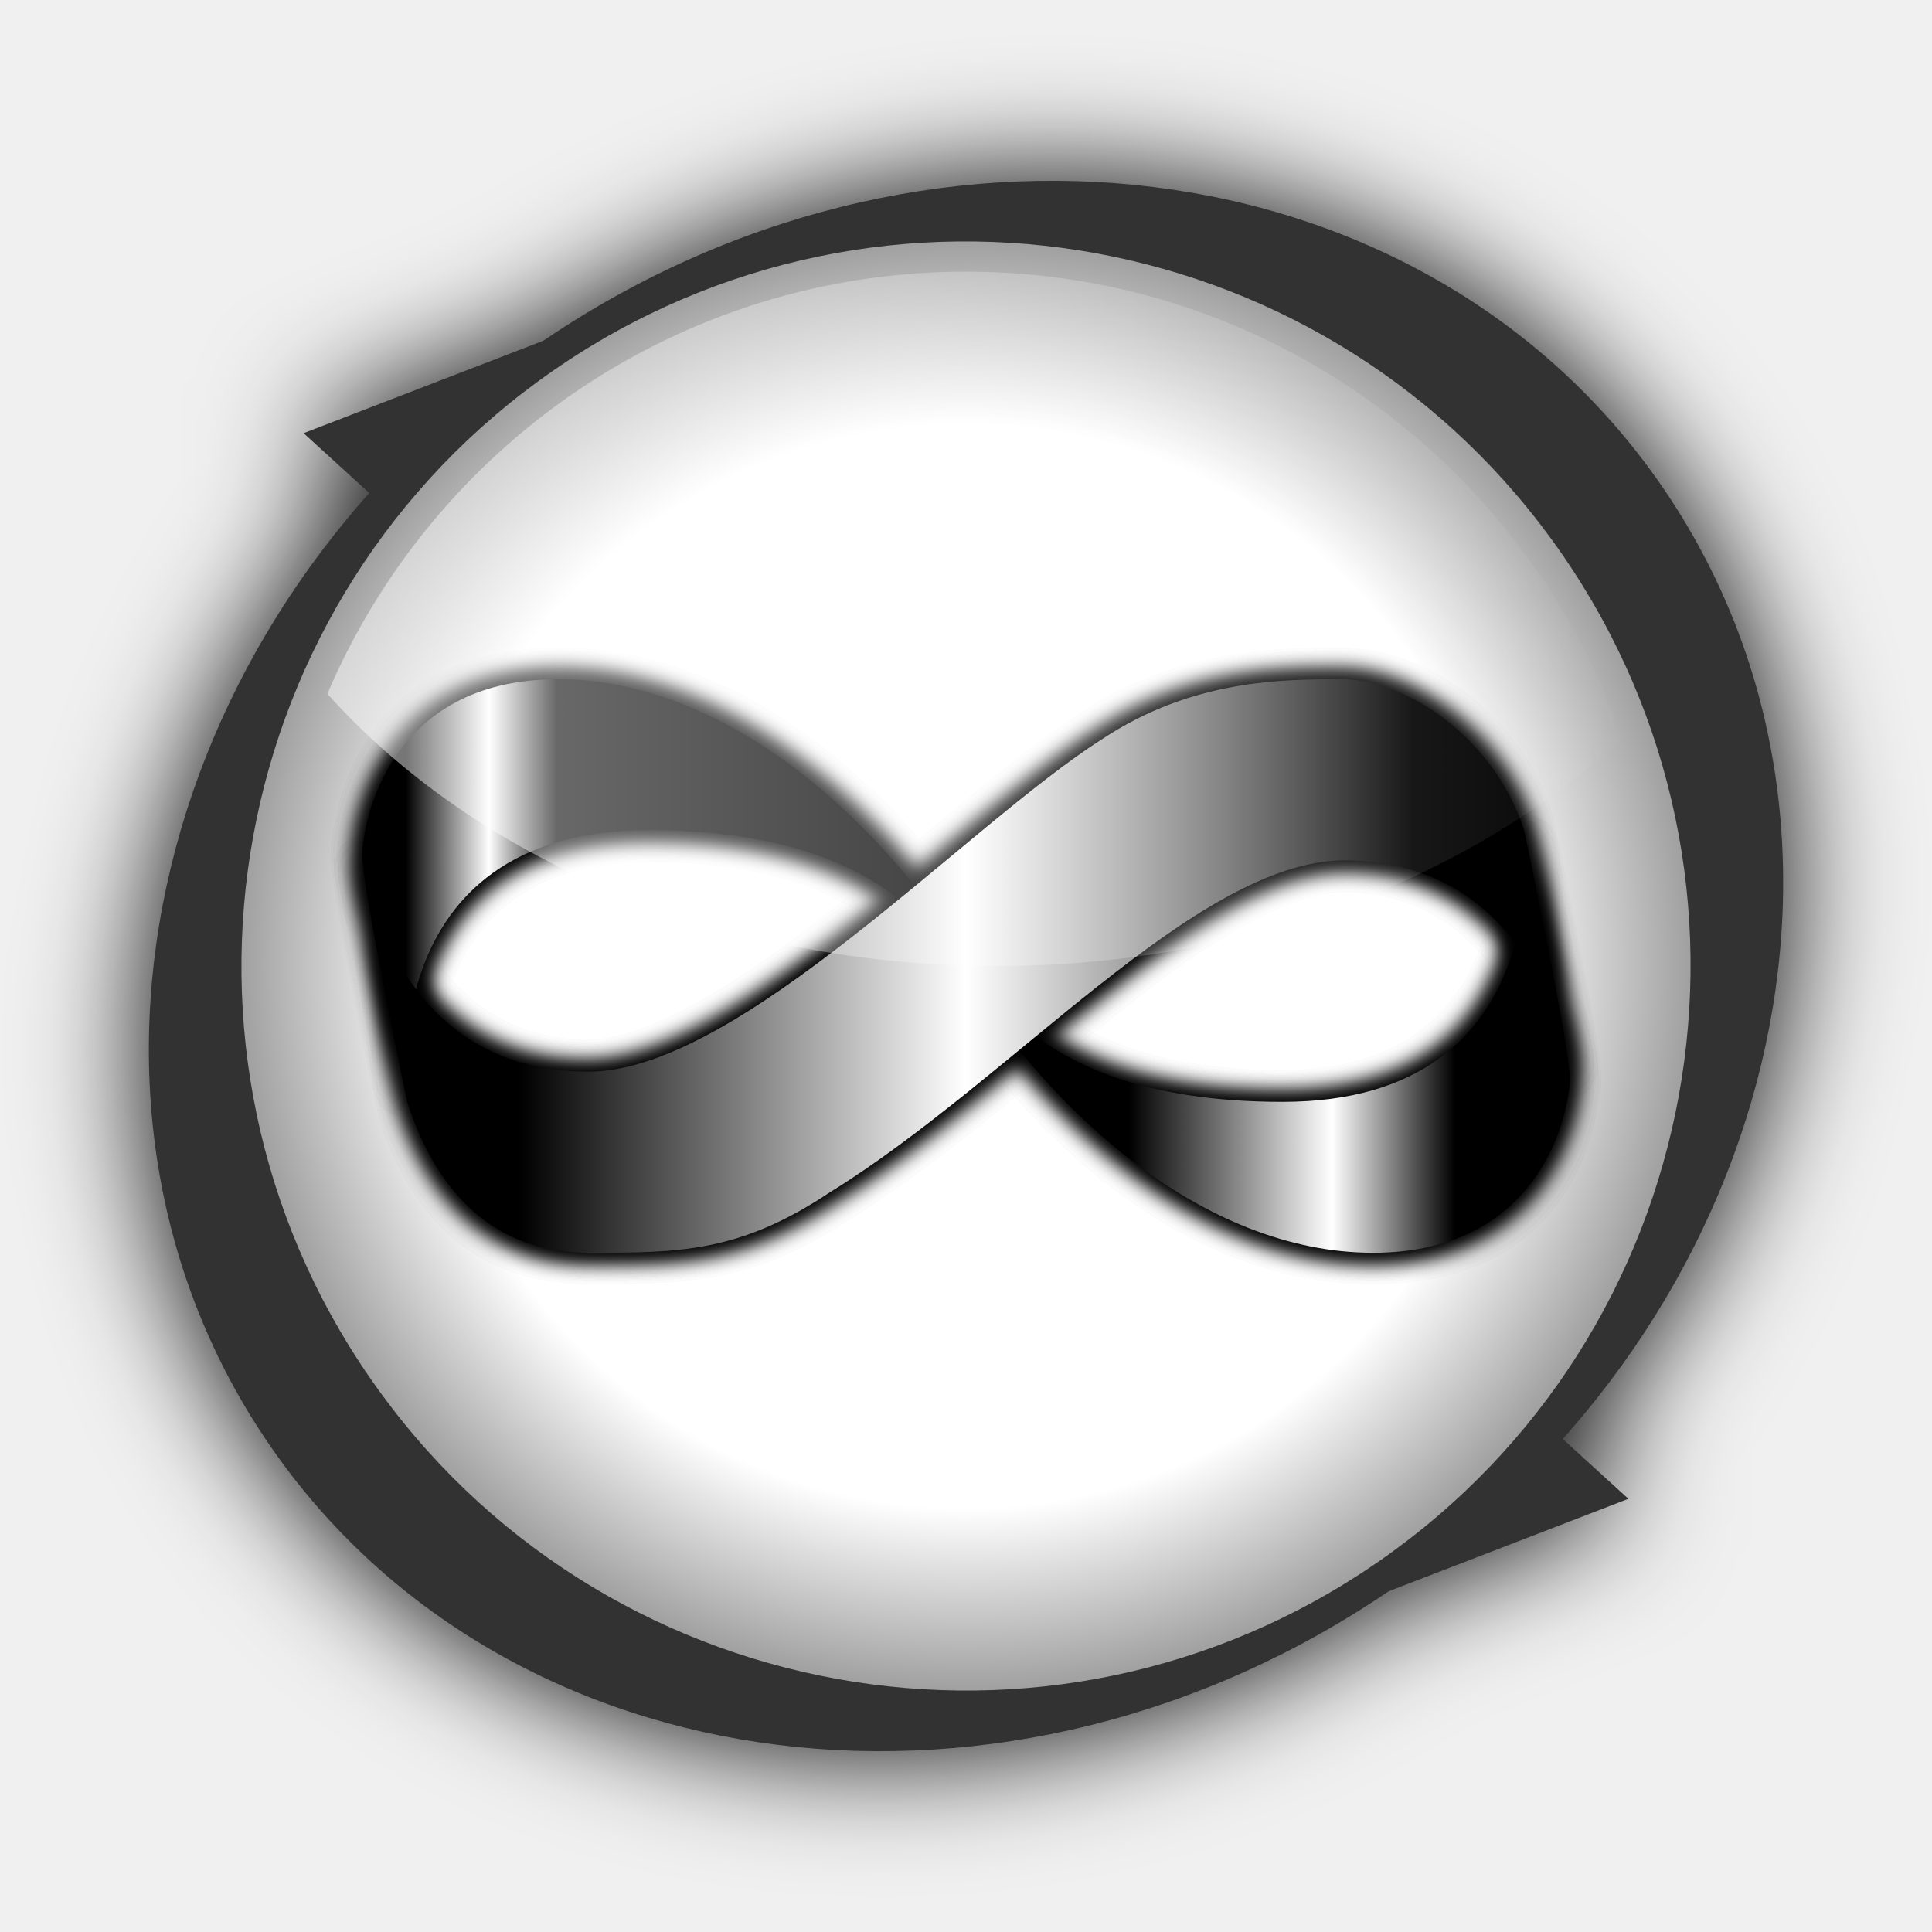
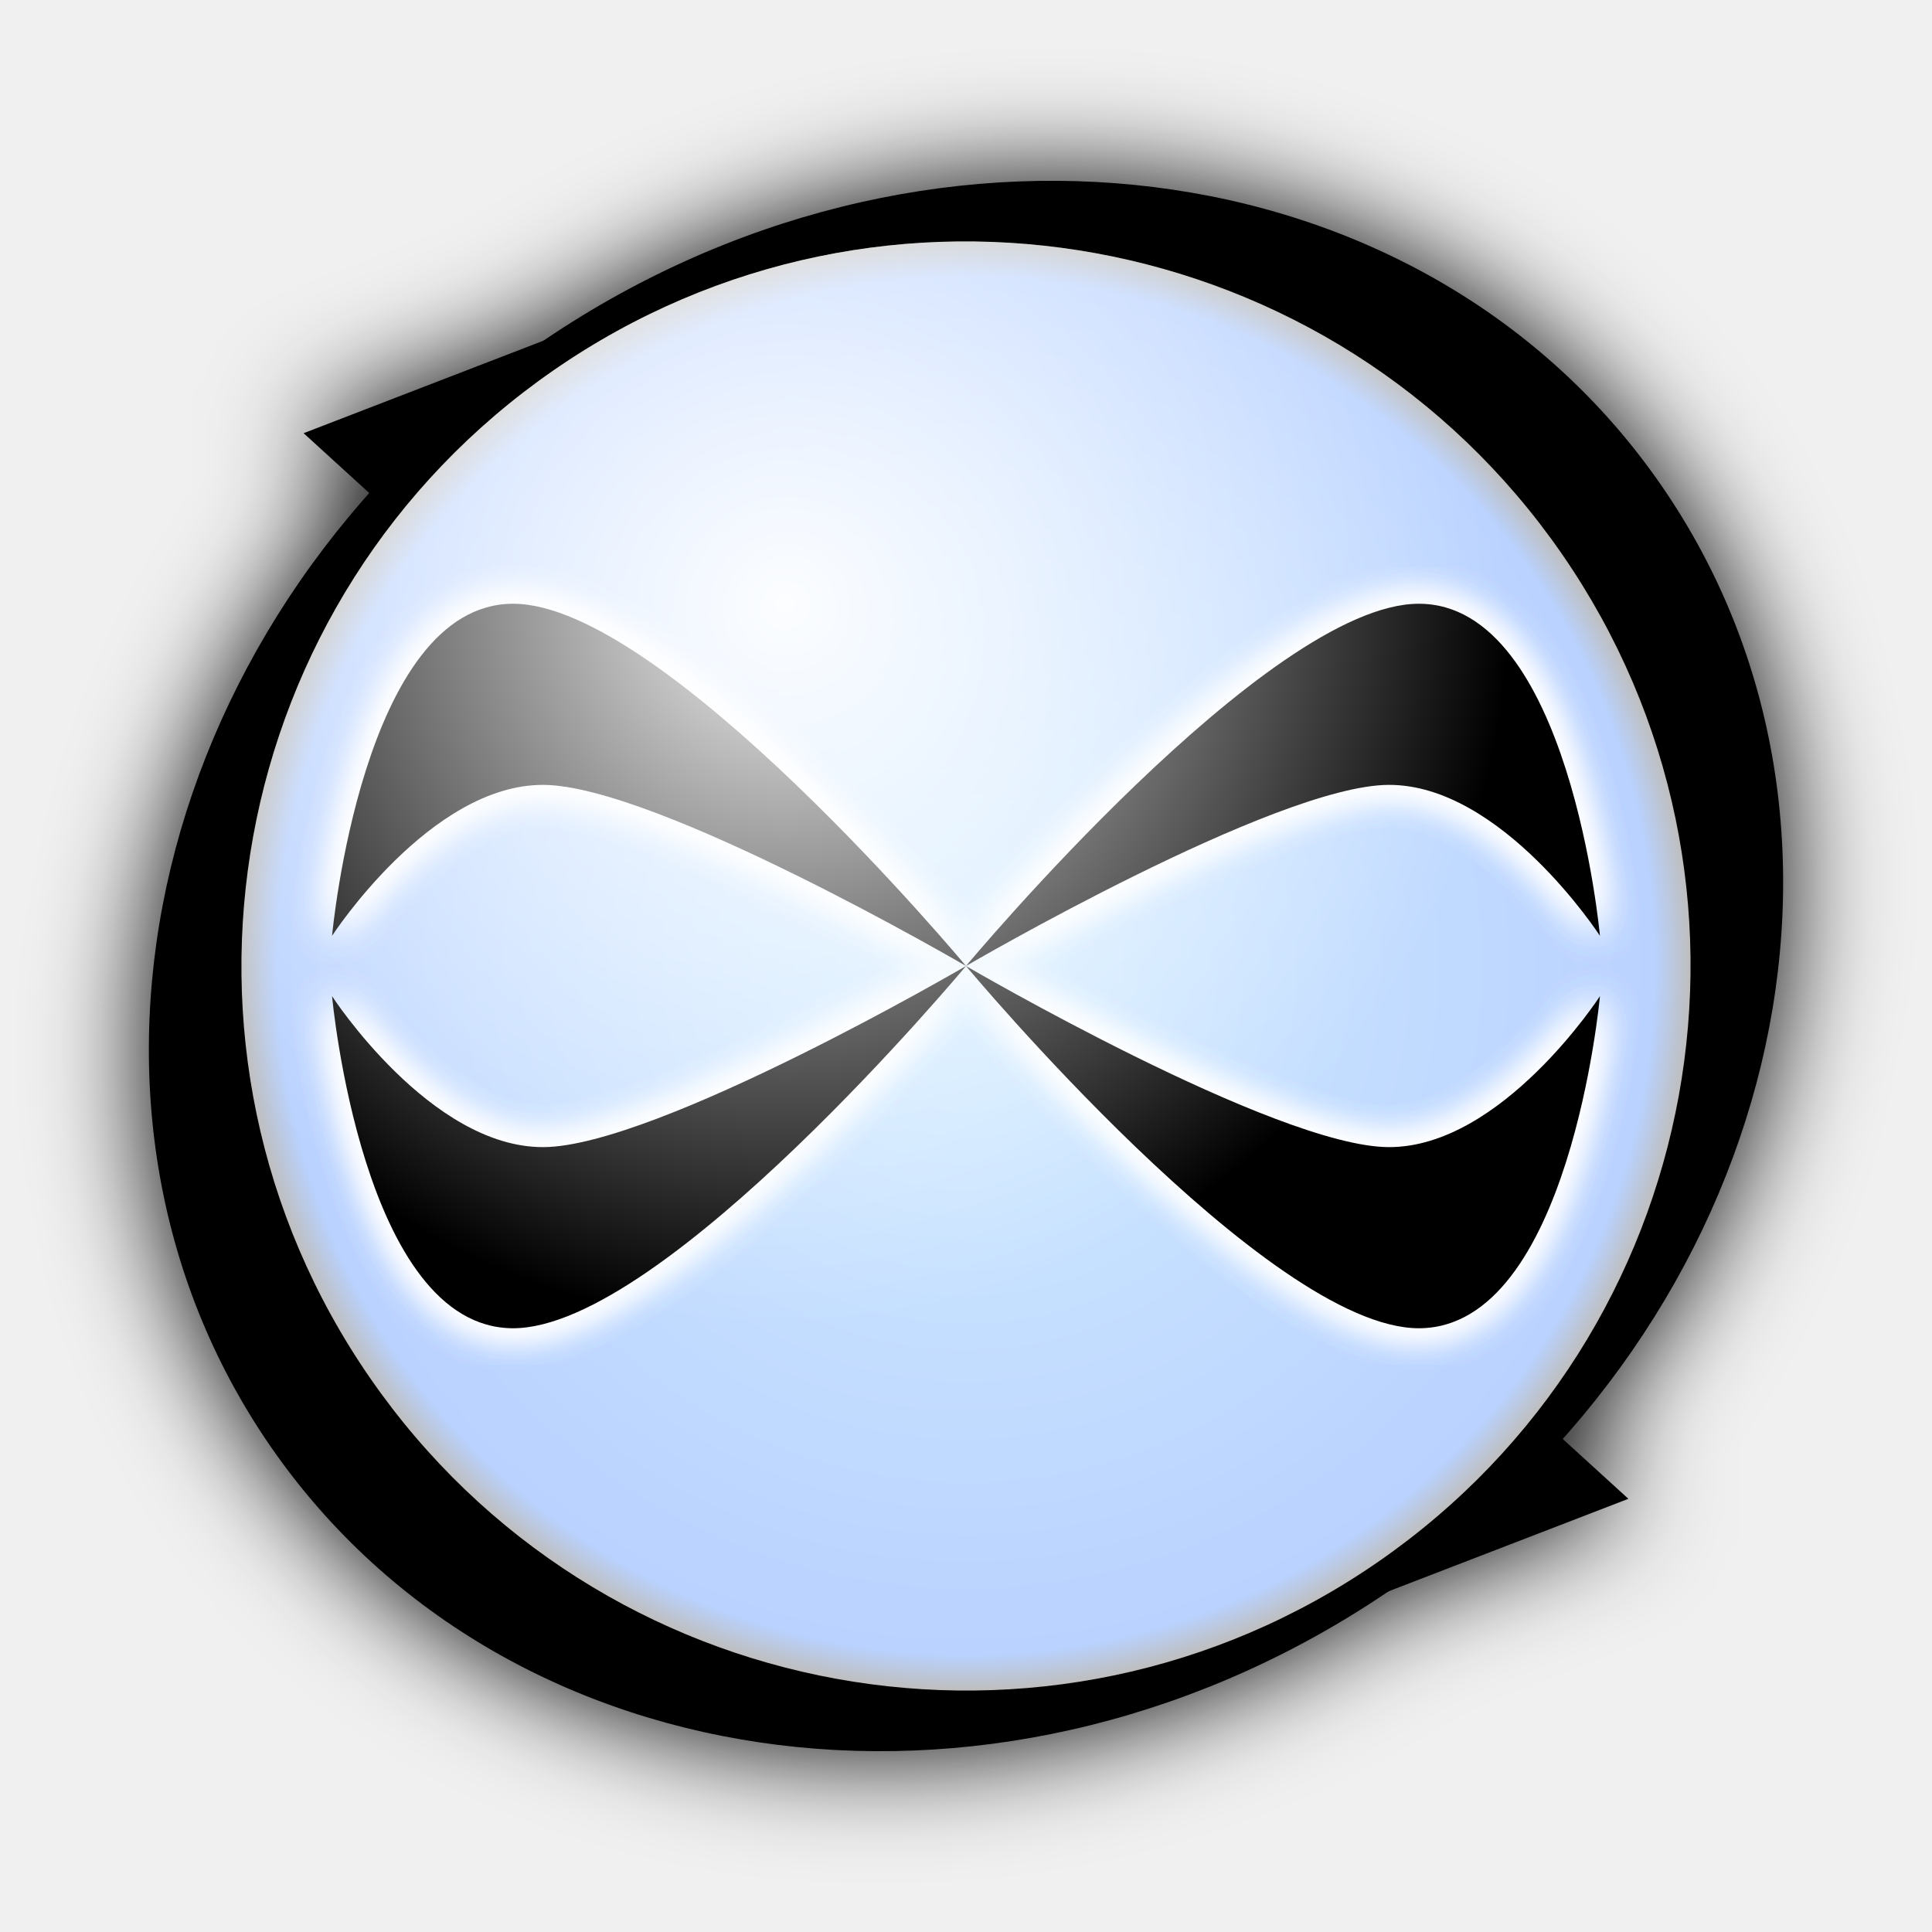
<svg xmlns="http://www.w3.org/2000/svg" xmlns:xlink="http://www.w3.org/1999/xlink" width="128" height="128" id="svg4092" version="1.1">
  <defs id="defs4094">
+     <linearGradient id="linearGradient4278">
+       <stop style="stop-color:#ffffff;stop-opacity:0.941;" offset="0" id="stop4280" />
+       <stop style="stop-color:#ffffff;stop-opacity:0;" offset="1" id="stop4282" />
+     </linearGradient>
    <linearGradient id="linearGradient5285">
      <stop style="stop-color:#000000;stop-opacity:1;" offset="0" id="stop5287" />
      <stop id="stop3951" offset="0.036" style="stop-color:#000000;stop-opacity:1;" />
      <stop id="stop3949" offset="0.105" style="stop-color:#ffffff;stop-opacity:1;" />
      <stop id="stop5299" offset="0.161" style="stop-color:#000000;stop-opacity:1;" />
      <stop style="stop-color:#000000;stop-opacity:1;" offset="0.5" id="stop3953" />
      <stop id="stop5297" offset="0.635" style="stop-color:#000000;stop-opacity:1;" />
      <stop id="stop5295" offset="0.803" style="stop-color:#ffffff;stop-opacity:1;" />
      <stop style="stop-color:#000000;stop-opacity:1;" offset="0.905" id="stop3955" />
      <stop style="stop-color:#000000;stop-opacity:1;" offset="1" id="stop5289" />
    </linearGradient>
    <linearGradient id="linearGradient5273">
      <stop id="stop5275" offset="0" style="stop-color:#000000;stop-opacity:1;" />
      <stop style="stop-color:#000000;stop-opacity:1;" offset="0.13" id="stop3959" />
      <stop style="stop-color:#ffffff;stop-opacity:1;" offset="0.5" id="stop5279" />
      <stop id="stop3957" offset="0.87" style="stop-color:#000000;stop-opacity:1;" />
      <stop id="stop5277" offset="1" style="stop-color:#000000;stop-opacity:1;" />
    </linearGradient>
    <linearGradient id="linearGradient5246">
      <stop id="stop5248" offset="0" style="stop-color:#ffffff;stop-opacity:0.514;" />
      <stop id="stop5250" offset="1" style="stop-color:#ffffff;stop-opacity:0;" />
    </linearGradient>
    <linearGradient id="linearGradient4273">
-       <stop style="stop-color:#ffffff;stop-opacity:1;" offset="0" id="stop4275" />
-       <stop id="stop4279" offset="0.748" style="stop-color:#ffffff;stop-opacity:1;" />
-       <stop style="stop-color:#a0a0a0;stop-opacity:1;" offset="1" id="stop4277" />
+       <stop style="stop-color:#d1ecff;stop-opacity:1;" offset="0" id="stop4275" />
+       <stop id="stop3948" offset="0.95" style="stop-color:#b9d2ff;stop-opacity:1;" />
+       <stop style="stop-color:#bebebe;stop-opacity:1;" offset="1" id="stop4277" />
    </linearGradient>
    <radialGradient xlink:href="#linearGradient4273" id="radialGradient4265" cx="64" cy="64" fx="64" fy="64" r="48" gradientUnits="userSpaceOnUse" />
    <radialGradient xlink:href="#linearGradient4273" id="radialGradient4446" gradientUnits="userSpaceOnUse" cx="64" cy="64" fx="64" fy="64" r="48" />
    <linearGradient xlink:href="#linearGradient5246" id="linearGradient5244" x1="18" y1="64" x2="110" y2="64" gradientUnits="userSpaceOnUse" />
    <linearGradient xlink:href="#linearGradient5273" id="linearGradient5271" x1="24" y1="988.362" x2="104" y2="988.362" gradientUnits="userSpaceOnUse" />
-     <linearGradient xlink:href="#linearGradient5246" id="linearGradient5283" gradientUnits="userSpaceOnUse" x1="18" y1="64" x2="110" y2="64" gradientTransform="translate(0,924.3622)" />
    <linearGradient xlink:href="#linearGradient5285" id="linearGradient5305" x1="25.026" y1="989.362" x2="105.026" y2="989.362" gradientUnits="userSpaceOnUse" />
-     <filter id="filter5470">
-       <feGaussianBlur stdDeviation="0.59" id="feGaussianBlur5472" />
+     <linearGradient xlink:href="#linearGradient5273" id="linearGradient5535" gradientUnits="userSpaceOnUse" x1="24" y1="988.362" x2="104" y2="988.362" />
+     <linearGradient xlink:href="#linearGradient5285" id="linearGradient5541" gradientUnits="userSpaceOnUse" x1="25.026" y1="989.362" x2="105.026" y2="989.362" />
+     <filter id="filter3936">
+       <feGaussianBlur stdDeviation="3.716" id="feGaussianBlur3938" />
    </filter>
-     <radialGradient xlink:href="#linearGradient4273" id="radialGradient5531" gradientUnits="userSpaceOnUse" cx="64" cy="64" fx="64" fy="64" r="48" />
-     <linearGradient xlink:href="#linearGradient5273" id="linearGradient5535" gradientUnits="userSpaceOnUse" x1="24" y1="988.362" x2="104" y2="988.362" />
-     <linearGradient xlink:href="#linearGradient5285" id="linearGradient5537" gradientUnits="userSpaceOnUse" x1="25.026" y1="989.362" x2="105.026" y2="989.362" />
-     <linearGradient xlink:href="#linearGradient5285" id="linearGradient5539" gradientUnits="userSpaceOnUse" x1="25.026" y1="989.362" x2="105.026" y2="989.362" />
-     <linearGradient xlink:href="#linearGradient5285" id="linearGradient5541" gradientUnits="userSpaceOnUse" x1="25.026" y1="989.362" x2="105.026" y2="989.362" />
-     <linearGradient xlink:href="#linearGradient5273" id="linearGradient5547" gradientUnits="userSpaceOnUse" x1="24" y1="988.362" x2="104" y2="988.362" />
-     <filter id="filter4007">
-       <feGaussianBlur stdDeviation="4.087" id="feGaussianBlur4009" />
+     <filter id="filter4232">
+       <feGaussianBlur stdDeviation="1.32" id="feGaussianBlur4234" />
    </filter>
-     <filter id="filter3922">
-       <feGaussianBlur stdDeviation="0.885" id="feGaussianBlur3924" />
-     </filter>
-     <filter id="filter4024">
-       <feGaussianBlur stdDeviation="0.885" id="feGaussianBlur4026" />
-     </filter>
-     <filter id="filter4084">
-       <feGaussianBlur stdDeviation="0.885" id="feGaussianBlur4086" />
-     </filter>
+     <radialGradient xlink:href="#linearGradient4273" id="radialGradient4274" gradientUnits="userSpaceOnUse" cx="64" cy="64" fx="64" fy="64" r="48" />
+     <radialGradient xlink:href="#linearGradient4278" id="radialGradient4284" cx="37.436" cy="60.211" fx="37.436" fy="60.211" r="48" gradientUnits="userSpaceOnUse" />
+     <radialGradient xlink:href="#linearGradient4273" id="radialGradient4333" gradientUnits="userSpaceOnUse" cx="64" cy="64" fx="64" fy="64" r="48" />
+     <radialGradient xlink:href="#linearGradient4273" id="radialGradient4352" gradientUnits="userSpaceOnUse" cx="64" cy="64" fx="64" fy="64" r="48" />
  </defs>
  <g id="layer1" transform="translate(0,-924.3622)">
-     <g style="fill:#000000;fill-opacity:1;filter:url(#filter4007)" id="g3975">
-       <path id="path3977" d="M 31.941,963.839 20.115,953.062 36.805,946.625 z" style="fill:#000000;fill-opacity:1;stroke:none" />
-       <path style="fill:#000000;fill-opacity:1;stroke:none" d="m 96.059,1012.885 11.826,10.777 -16.69,6.437 z" id="path3979" />
-       <path style="fill:#000000;fill-opacity:1;stroke:none" id="path3981" d="M 120,64 C 120,94.928 94.928,120 64,120 33.072,120 8,94.928 8,64 8,33.072 33.072,8 64,8 c 30.928,0 56,25.072 56,56 z" transform="matrix(0.5080711,0.7342055,-0.8223101,0.5690396,84.11129,904.9545)" />
-     </g>
-     <g id="g3970" style="fill:#323232;fill-opacity:1">
-       <path style="fill:#323232;fill-opacity:1;stroke:none" d="M 31.941,963.839 20.115,953.062 36.805,946.625 z" id="path4431" />
-       <path id="path4287" d="m 96.059,1012.885 11.826,10.777 -16.69,6.437 z" style="fill:#323232;fill-opacity:1;stroke:none" />
-       <path transform="matrix(0.5080711,0.7342055,-0.8223101,0.5690396,84.11129,904.9545)" d="M 120,64 C 120,94.928 94.928,120 64,120 33.072,120 8,94.928 8,64 8,33.072 33.072,8 64,8 c 30.928,0 56,25.072 56,56 z" id="path4106" style="fill:#323232;fill-opacity:1;stroke:none" />
-     </g>
-     <path style="fill:url(#radialGradient5531);fill-opacity:1;fill-rule:evenodd;stroke:none" id="path3489" d="M 112,64 C 112,90.51 90.51,112 64,112 37.49,112 16,90.51 16,64 16,37.49 37.49,16 64,16 c 26.51,0 48,21.49 48,48 z" transform="matrix(0.5690396,0.8223101,-0.8223101,0.5690396,80.20931,899.3158)" />
-     <g id="g4038" transform="translate(50.97436,15.00001)">
-       <path style="fill:#000000;fill-opacity:1;stroke:none;filter:url(#filter4024)" d="M -26.974,966.046 C -26,968.362 -26.051,967.625 -24,982.362 c 2.051,6.316 6,10 12,10 6,0 10,0 16,-4 12.083,-7.454 24.196,-21.847 34,-22 10,0 14,8 15.026,14.421 -1.026,-2.421 -0.974,-1.684 -3.026,-16.421 -2.051,-6.316 -8,-10 -12,-10 -4,0 -10,0 -16,4 -8.82,5.593 -24,22 -34,22 -10,0 -14,-8 -14.974,-14.316 z" id="path3991" />
-       <path id="path4032" d="M -26.974,966.046 C -26,968.362 -26.051,967.625 -24,982.362 c 2.051,6.316 6,10 12,10 6,0 10,0 16,-4 12.083,-7.454 24.196,-21.847 34,-22 10,0 14,8 15.026,14.421 -1.026,-2.421 -0.974,-1.684 -3.026,-16.421 -2.051,-6.316 -8,-10 -12,-10 -4,0 -10,0 -16,4 -8.82,5.593 -24,22 -34,22 -10,0 -14,-8 -14.974,-14.316 z" style="fill:#000000;fill-opacity:1;stroke:none;filter:url(#filter4024)" />
-       <path style="fill:#000000;fill-opacity:1;stroke:none;filter:url(#filter4024)" d="M -26.974,966.046 C -26,968.362 -26.051,967.625 -24,982.362 c 2.051,6.316 6,10 12,10 6,0 10,0 16,-4 12.083,-7.454 24.196,-21.847 34,-22 10,0 14,8 15.026,14.421 -1.026,-2.421 -0.974,-1.684 -3.026,-16.421 -2.051,-6.316 -8,-10 -12,-10 -4,0 -10,0 -16,4 -8.82,5.593 -24,22 -34,22 -10,0 -14,-8 -14.974,-14.316 z" id="path4034" />
-       <path id="path4036" d="M -26.974,966.046 C -26,968.362 -26.051,967.625 -24,982.362 c 2.051,6.316 6,10 12,10 6,0 10,0 16,-4 12.083,-7.454 24.196,-21.847 34,-22 10,0 14,8 15.026,14.421 -1.026,-2.421 -0.974,-1.684 -3.026,-16.421 -2.051,-6.316 -8,-10 -12,-10 -4,0 -10,0 -16,4 -8.82,5.593 -24,22 -34,22 -10,0 -14,-8 -14.974,-14.316 z" style="fill:#000000;fill-opacity:1;stroke:none;filter:url(#filter4024)" />
-     </g>
-     <g id="g4106" transform="translate(43.27273,19.00001)">
-       <g id="g4044" style="fill:#000000;fill-opacity:1;filter:url(#filter4084)" transform="translate(-44.29837,-20.00002)">
-         <path id="path4046" d="m 44,980.362 c -18.462,0 -16,18 -16,18 0,0 -2.974,-14.211 -2.974,-16.316 0,-2.105 1.692,-11.684 12.974,-11.684 11.282,0 21.897,9.579 28.051,20.105 C 64,990.467 62.462,980.362 44,980.362 z" style="fill:#000000;fill-opacity:1;stroke:none" />
-         <path style="fill:#000000;fill-opacity:1;stroke:none" d="m 86,998.362 c 18.462,0 16,-18 16,-18 0,0 3.026,14.316 3.026,16.421 0,2.105 -1.744,11.579 -13.026,11.579 -11.282,0 -21.846,-9.474 -28,-20 2.051,0 3.538,10 22,10 z" id="path4048" />
+     <g id="g4286">
+       <g transform="translate(5.64e-6,6.8000004e-6)" style="fill:#323232;fill-opacity:1" id="g3970">
+         <g id="g3871">
+           <path style="fill:#000000;fill-opacity:1;stroke:none" d="M 31.941,963.839 20.115,953.062 36.805,946.625 z" id="path4431" />
+           <path id="path4287" d="m 96.059,1012.885 11.826,10.777 -16.69,6.437 z" style="fill:#000000;fill-opacity:1;stroke:none" />
+           <path transform="matrix(0.5080711,0.7342055,-0.8223101,0.5690396,84.11129,904.9545)" d="M 120,64 C 120,94.928 94.928,120 64,120 33.072,120 8,94.928 8,64 8,33.072 33.072,8 64,8 c 30.928,0 56,25.072 56,56 z" id="path4106" style="fill:#000000;fill-opacity:1;stroke:none" />
+         </g>
      </g>
-       <g transform="translate(-44.29837,-20.00002)" style="fill:#000000;fill-opacity:1;filter:url(#filter4084)" id="g4088">
-         <path style="fill:#000000;fill-opacity:1;stroke:none" d="m 44,980.362 c -18.462,0 -16,18 -16,18 0,0 -2.974,-14.211 -2.974,-16.316 0,-2.105 1.692,-11.684 12.974,-11.684 11.282,0 21.897,9.579 28.051,20.105 C 64,990.467 62.462,980.362 44,980.362 z" id="path4090" />
-         <path id="path4092" d="m 86,998.362 c 18.462,0 16,-18 16,-18 0,0 3.026,14.316 3.026,16.421 0,2.105 -1.744,11.579 -13.026,11.579 -11.282,0 -21.846,-9.474 -28,-20 2.051,0 3.538,10 22,10 z" style="fill:#000000;fill-opacity:1;stroke:none" />
-       </g>
-       <g id="g4094" style="fill:#000000;fill-opacity:1;filter:url(#filter4084)" transform="translate(-44.29837,-20.00002)">
-         <path id="path4096" d="m 44,980.362 c -18.462,0 -16,18 -16,18 0,0 -2.974,-14.211 -2.974,-16.316 0,-2.105 1.692,-11.684 12.974,-11.684 11.282,0 21.897,9.579 28.051,20.105 C 64,990.467 62.462,980.362 44,980.362 z" style="fill:#000000;fill-opacity:1;stroke:none" />
-         <path style="fill:#000000;fill-opacity:1;stroke:none" d="m 86,998.362 c 18.462,0 16,-18 16,-18 0,0 3.026,14.316 3.026,16.421 0,2.105 -1.744,11.579 -13.026,11.579 -11.282,0 -21.846,-9.474 -28,-20 2.051,0 3.538,10 22,10 z" id="path4098" />
-       </g>
-       <g transform="translate(-44.29837,-20.00002)" style="fill:#000000;fill-opacity:1;filter:url(#filter4084)" id="g4100">
-         <path style="fill:#000000;fill-opacity:1;stroke:none" d="m 44,980.362 c -18.462,0 -16,18 -16,18 0,0 -2.974,-14.211 -2.974,-16.316 0,-2.105 1.692,-11.684 12.974,-11.684 11.282,0 21.897,9.579 28.051,20.105 C 64,990.467 62.462,980.362 44,980.362 z" id="path4102" />
-         <path id="path4104" d="m 86,998.362 c 18.462,0 16,-18 16,-18 0,0 3.026,14.316 3.026,16.421 0,2.105 -1.744,11.579 -13.026,11.579 -11.282,0 -21.846,-9.474 -28,-20 2.051,0 3.538,10 22,10 z" style="fill:#000000;fill-opacity:1;stroke:none" />
+       <g transform="translate(5.64e-6,6.8000004e-6)" id="g3975" style="fill:#000000;fill-opacity:1;filter:url(#filter3936)">
+         <path style="fill:#000000;fill-opacity:1;stroke:none" d="M 31.941,963.839 20.115,953.062 36.805,946.625 z" id="path3977" />
+         <path id="path3979" d="m 96.059,1012.885 11.826,10.777 -16.69,6.437 z" style="fill:#000000;fill-opacity:1;stroke:none" />
+         <path transform="matrix(0.5080711,0.7342055,-0.8223101,0.5690396,84.11129,904.9545)" d="M 120,64 C 120,94.928 94.928,120 64,120 33.072,120 8,94.928 8,64 8,33.072 33.072,8 64,8 c 30.928,0 56,25.072 56,56 z" id="path3981" style="fill:#000000;fill-opacity:1;stroke:none" />
      </g>
    </g>
-     <g id="g5214" style="fill:url(#linearGradient5541);fill-opacity:1" transform="translate(-1.025641,-1.00001)">
-       <path id="path5065" d="m 44,980.362 c -18.462,0 -16,18 -16,18 0,0 -2.974,-14.211 -2.974,-16.316 0,-2.105 1.692,-11.684 12.974,-11.684 11.282,0 21.897,9.579 28.051,20.105 C 64,990.467 62.462,980.362 44,980.362 z" style="fill:url(#linearGradient5537);fill-opacity:1;stroke:none" />
-       <path style="fill:url(#linearGradient5539);fill-opacity:1;stroke:none" d="m 86,998.362 c 18.462,0 16,-18 16,-18 0,0 3.026,14.316 3.026,16.421 0,2.105 -1.744,11.579 -13.026,11.579 -11.282,0 -21.846,-9.474 -28,-20 2.051,0 3.538,10 22,10 z" id="path5171" />
+     <path transform="matrix(0.5690396,0.8223101,-0.8223101,0.5690396,80.20931,899.3158)" d="M 112,64 C 112,90.51 90.51,112 64,112 37.49,112 16,90.51 16,64 16,37.49 37.49,16 64,16 c 26.51,0 48,21.49 48,48 z" id="path3942" style="fill:url(#radialGradient4352);fill-opacity:1;fill-rule:evenodd;stroke:none" />
+     <g id="g4078" style="fill:#ffffff;fill-opacity:1;filter:url(#filter4232)" transform="translate(0,-9.9999997e-6)">
+       <path style="fill:#ffffff;fill-opacity:1;stroke:none" d="m 64,988.362 c 0,0 20,-24 30,-24 10,0 12,22 12,22 0,0 -6.509,-10.031 -14,-10 -7.491,0.032 -28,12 -28,12 z" id="path4080" />
+       <path id="path4082" d="m 64,988.362 c 0,0 20,24 30,24 10,0 12,-22 12,-22 0,0 -6.509,10.031 -14,10 -7.491,-0.032 -28,-12 -28,-12 z" style="fill:#ffffff;fill-opacity:1;stroke:none" />
+       <path style="fill:#ffffff;fill-opacity:1;stroke:none" d="m 64,988.362 c 0,0 -20,-24 -30,-24 -10,0 -12,22 -12,22 0,0 6.509,-10.031 14,-10 7.491,0.032 28,12 28,12 z" id="path4084" />
+       <path id="path4086" d="m 64,988.362 c 0,0 -20,24 -30,24 -10,0 -12,-22 -12,-22 0,0 6.509,10.031 14,10 7.491,-0.032 28,-12 28,-12 z" style="fill:#ffffff;fill-opacity:1;stroke:none" />
    </g>
-     <path style="fill:url(#linearGradient5547);fill-opacity:1;stroke:none" d="m 24,981.046 c 0.974,2.316 0.923,1.579 2.974,16.316 2.051,6.316 6,10 12,10 6,0 10,0 16,-4 12.083,-7.454 24.196,-21.847 34,-22 10,0 14,8 15.026,14.421 -1.026,-2.421 -0.974,-1.684 -3.026,-16.421 -2.051,-6.316 -8,-10 -12,-10 -4,0 -10,0 -16,4 -8.82,5.593 -24,22 -34,22 -10,0 -14,-8 -14.974,-14.316 z" id="path5089" />
-     <path style="fill:url(#linearGradient5283);fill-opacity:1;stroke:none" d="m 64,942.362 c -19.004,0 -35.299,11.528 -42.312,27.969 9.758,10.884 25.959,18.031 44.312,18.031 16.667,0 31.563,-5.863 41.469,-15.094 C 101.221,955.279 84.117,942.362 64,942.362 z" id="path5224" />
+     <g id="g3904">
+       <path transform="translate(0,-9.9999997e-6)" id="path4238" d="m 64,988.362 c 0,0 20,-24 30,-24 10,0 12,22 12,22 0,0 -6.509,-10.031 -14,-10 -7.491,0.032 -28,12 -28,12 z" style="fill:#ffffff;fill-opacity:1;stroke:none;filter:url(#filter4232)" />
+       <path transform="translate(0,-9.9999997e-6)" style="fill:#ffffff;fill-opacity:1;stroke:none;filter:url(#filter4232)" d="m 64,988.362 c 0,0 20,24 30,24 10,0 12,-22 12,-22 0,0 -6.509,10.031 -14,10 -7.491,-0.032 -28,-12 -28,-12 z" id="path4240" />
+       <path transform="translate(0,-9.9999997e-6)" id="path4242" d="m 64,988.362 c 0,0 -20,-24 -30,-24 -10,0 -12,22 -12,22 0,0 6.509,-10.031 14,-10 7.491,0.032 28,12 28,12 z" style="fill:#ffffff;fill-opacity:1;stroke:none;filter:url(#filter4232)" />
+       <path transform="translate(0,-9.9999997e-6)" style="fill:#ffffff;fill-opacity:1;stroke:none;filter:url(#filter4232)" d="m 64,988.362 c 0,0 -20,24 -30,24 -10,0 -12,-22 -12,-22 0,0 6.509,10.031 14,10 7.491,-0.032 28,-12 28,-12 z" id="path4244" />
+     </g>
+     <g id="g3910">
+       <path style="fill:#ffffff;fill-opacity:1;stroke:none;filter:url(#filter4232)" d="m 64,988.362 c 0,0 20,-24 30,-24 10,0 12,22 12,22 0,0 -6.509,-10.031 -14,-10 -7.491,0.032 -28,12 -28,12 z" id="path3912" transform="translate(0,-9.9999997e-6)" />
+       <path id="path3914" d="m 64,988.362 c 0,0 20,24 30,24 10,0 12,-22 12,-22 0,0 -6.509,10.031 -14,10 -7.491,-0.032 -28,-12 -28,-12 z" style="fill:#ffffff;fill-opacity:1;stroke:none;filter:url(#filter4232)" transform="translate(0,-9.9999997e-6)" />
+       <path style="fill:#ffffff;fill-opacity:1;stroke:none;filter:url(#filter4232)" d="m 64,988.362 c 0,0 -20,-24 -30,-24 -10,0 -12,22 -12,22 0,0 6.509,-10.031 14,-10 7.491,0.032 28,12 28,12 z" id="path3916" transform="translate(0,-9.9999997e-6)" />
+       <path id="path3918" d="m 64,988.362 c 0,0 -20,24 -30,24 -10,0 -12,-22 -12,-22 0,0 6.509,10.031 14,10 7.491,-0.032 28,-12 28,-12 z" style="fill:#ffffff;fill-opacity:1;stroke:none;filter:url(#filter4232)" transform="translate(0,-9.9999997e-6)" />
+     </g>
+     <g id="g3920">
+       <path transform="translate(0,-9.9999997e-6)" id="path3922" d="m 64,988.362 c 0,0 20,-24 30,-24 10,0 12,22 12,22 0,0 -6.509,-10.031 -14,-10 -7.491,0.032 -28,12 -28,12 z" style="fill:#ffffff;fill-opacity:1;stroke:none;filter:url(#filter4232)" />
+       <path transform="translate(0,-9.9999997e-6)" style="fill:#ffffff;fill-opacity:1;stroke:none;filter:url(#filter4232)" d="m 64,988.362 c 0,0 20,24 30,24 10,0 12,-22 12,-22 0,0 -6.509,10.031 -14,10 -7.491,-0.032 -28,-12 -28,-12 z" id="path3924" />
+       <path transform="translate(0,-9.9999997e-6)" id="path3926" d="m 64,988.362 c 0,0 -20,-24 -30,-24 -10,0 -12,22 -12,22 0,0 6.509,-10.031 14,-10 7.491,0.032 28,12 28,12 z" style="fill:#ffffff;fill-opacity:1;stroke:none;filter:url(#filter4232)" />
+       <path transform="translate(0,-9.9999997e-6)" style="fill:#ffffff;fill-opacity:1;stroke:none;filter:url(#filter4232)" d="m 64,988.362 c 0,0 -20,24 -30,24 -10,0 -12,-22 -12,-22 0,0 6.509,10.031 14,10 7.491,-0.032 28,-12 28,-12 z" id="path3928" />
+     </g>
+     <g id="g3966" transform="translate(0,-9.9999997e-6)">
+       <path id="path3940" d="m 64,988.362 c 0,0 20,-24 30,-24 10,0 12,22 12,22 0,0 -6.509,-10.031 -14,-10 -7.491,0.032 -28,12 -28,12 z" style="fill:#000000;fill-opacity:1;stroke:none" />
+       <path style="fill:#000000;fill-opacity:1;stroke:none" d="m 64,988.362 c 0,0 20,24 30,24 10,0 12,-22 12,-22 0,0 -6.509,10.031 -14,10 -7.491,-0.032 -28,-12 -28,-12 z" id="path3960" />
+       <path id="path3962" d="m 64,988.362 c 0,0 -20,-24 -30,-24 -10,0 -12,22 -12,22 0,0 6.509,-10.031 14,-10 7.491,0.032 28,12 28,12 z" style="fill:#000000;fill-opacity:1;stroke:none" />
+       <path style="fill:#000000;fill-opacity:1;stroke:none" d="m 64,988.362 c 0,0 -20,24 -30,24 -10,0 -12,-22 -12,-22 0,0 6.509,10.031 14,10 7.491,-0.032 28,-12 28,-12 z" id="path3964" />
+     </g>
+     <path style="fill:url(#radialGradient4284);fill-opacity:1;fill-rule:evenodd;stroke:none" id="path4276" d="m 112,64 a 48,48 0 1 1 -96,0 48,48 0 1 1 96,0 z" transform="matrix(0.5690396,0.8223101,-0.8223101,0.5690396,80.20931,899.3158)" />
  </g>
</svg>
